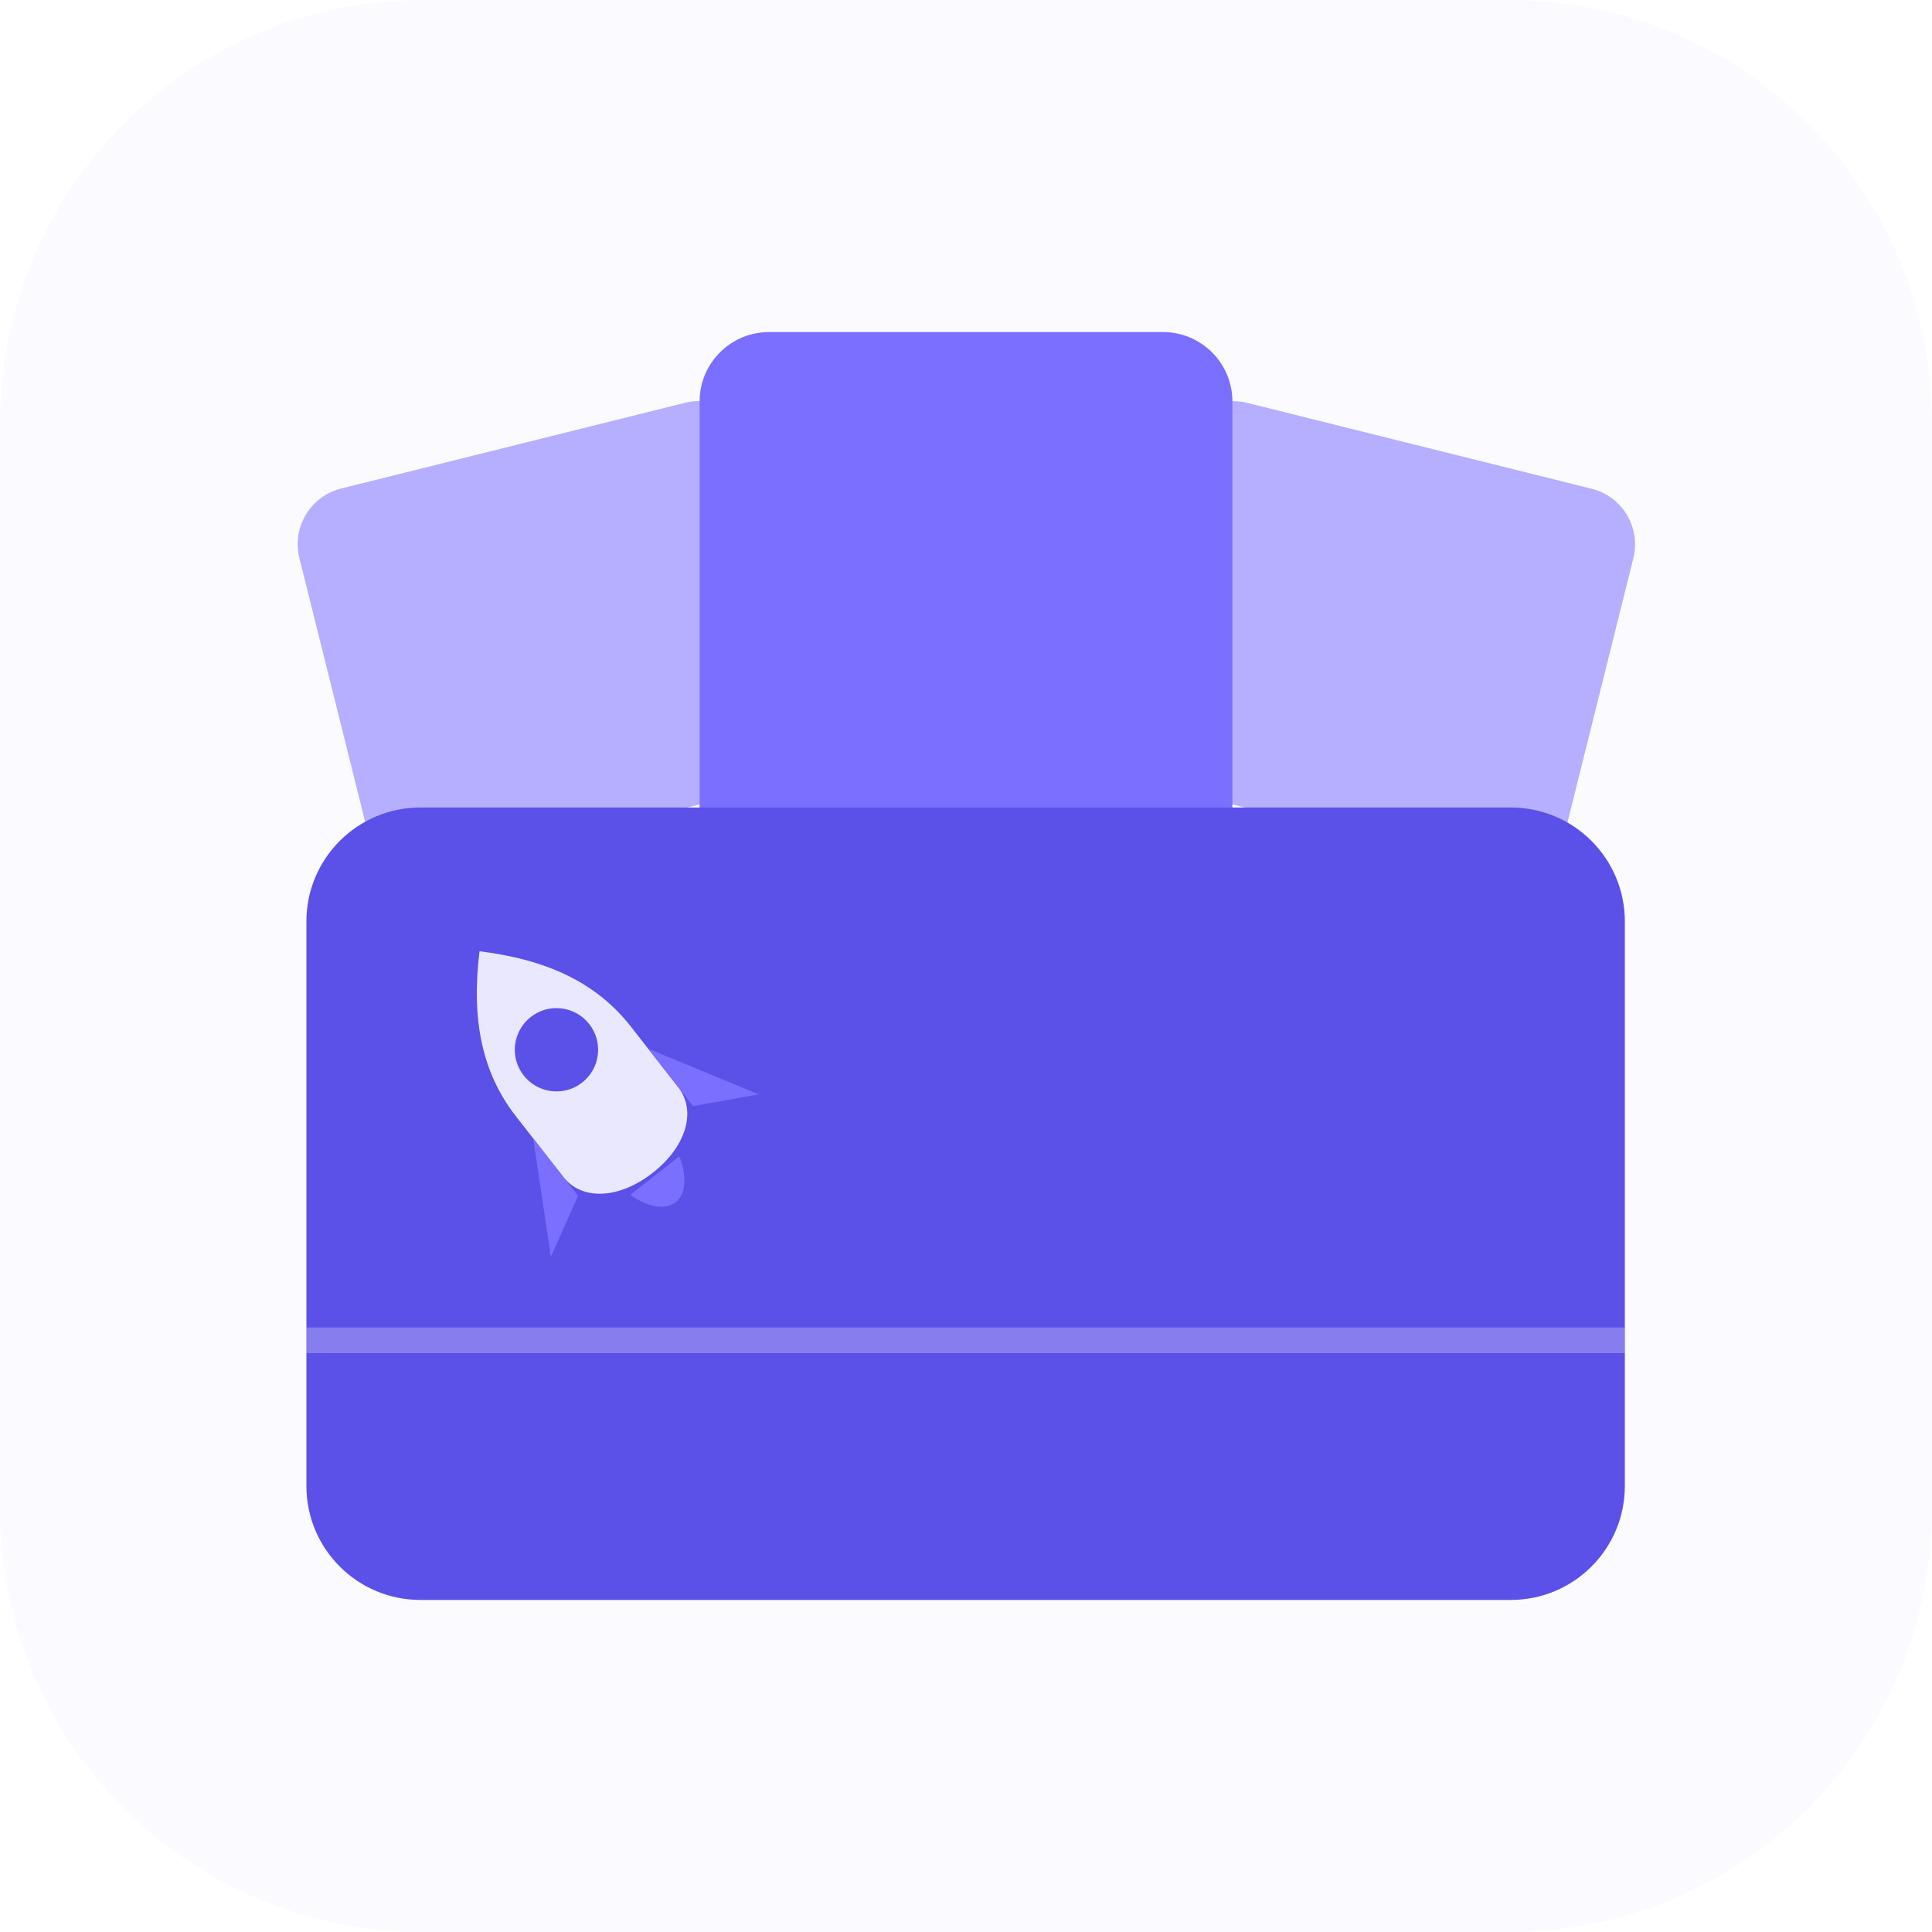
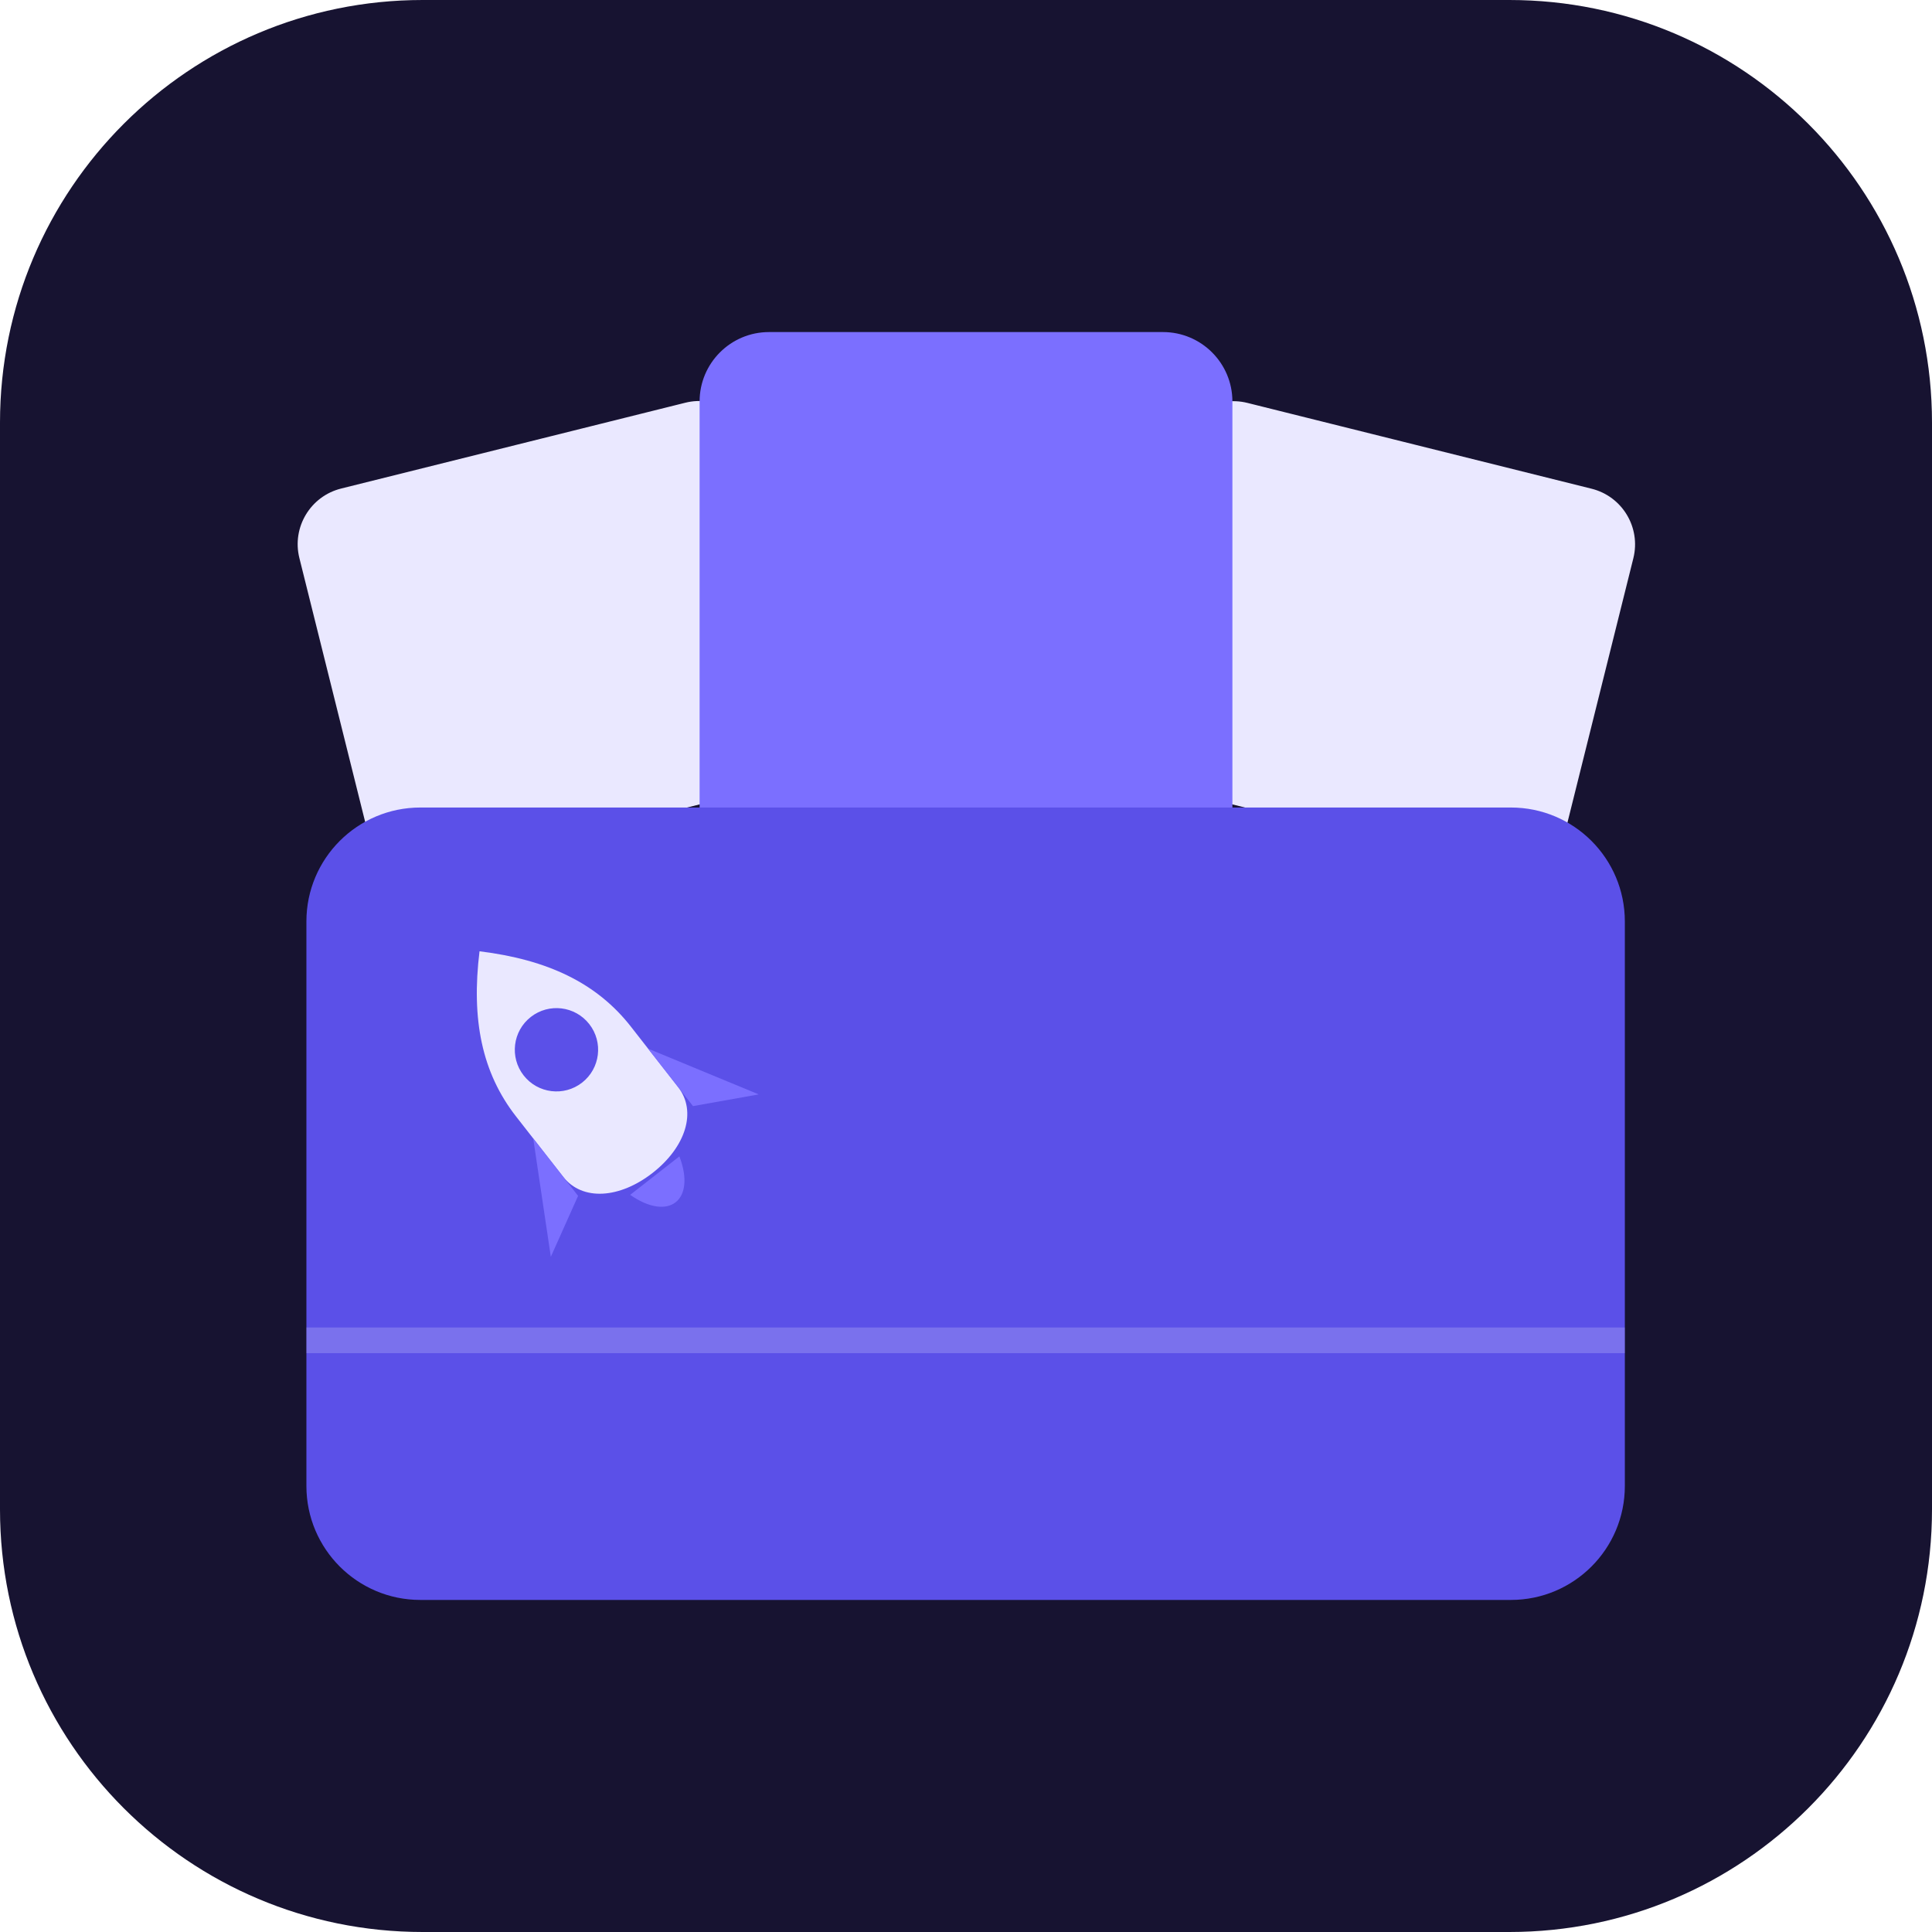
<svg xmlns="http://www.w3.org/2000/svg" viewBox="0 0 256 256" role="img" aria-label="Prompt Wallet">
-   <rect x="0" y="0" width="256" height="256" rx="56" fill="#FBFAFF" />
-   <rect x="43.2" y="58.3" width="62.2" height="52.1" rx="7.6" fill="#B6AEFF" transform="rotate(-14 74.2 84.3)" />
-   <rect x="150.7" y="58.3" width="62.2" height="52.1" rx="7.6" fill="#B6AEFF" transform="rotate(14 181.8 84.3)" />
+   <rect x="0" y="0" width="256" height="256" rx="56" fill="#171331" />
+   <rect x="43.2" y="58.3" width="62.2" height="52.1" rx="7.6" fill="#EAE8FF" transform="rotate(-14 74.2 84.3)" />
+   <rect x="150.7" y="58.3" width="62.2" height="52.1" rx="7.6" fill="#EAE8FF" transform="rotate(14 181.8 84.3)" />
  <rect x="92.7" y="44.0" width="70.6" height="73.9" rx="9.2" fill="#7B6FFF" />
  <rect x="40.6" y="107.0" width="174.7" height="105.0" rx="15.1" fill="#5B50E8" />
-   <rect x="40.6" y="175.9" width="174.7" height="3.4" fill="#EAE8FF" opacity="0.3" />
+   <rect x="40.6" y="175.9" width="174.7" height="3.4" fill="#EAE8FF" opacity="0.22" />
  <g transform="translate(76 142) rotate(-38) scale(0.46) translate(-50 -50)">
    <path d="M50,6 C64,20 71,34 71,50 L71,72 C71,81 62,87 50,87 C38,87 29,81 29,72 L29,50 C29,34 36,20 50,6 Z" fill="#EAE8FF" />
    <path d="M29,58 L12,88 L29,79 Z" fill="#7B6FFF" />
    <path d="M71,58 L88,88 L71,79 Z" fill="#7B6FFF" />
    <path d="M41,88 C45,101 55,101 59,88 Z" fill="#7B6FFF" />
    <circle cx="50" cy="42" r="12" fill="#5B50E8" />
  </g>
</svg>
